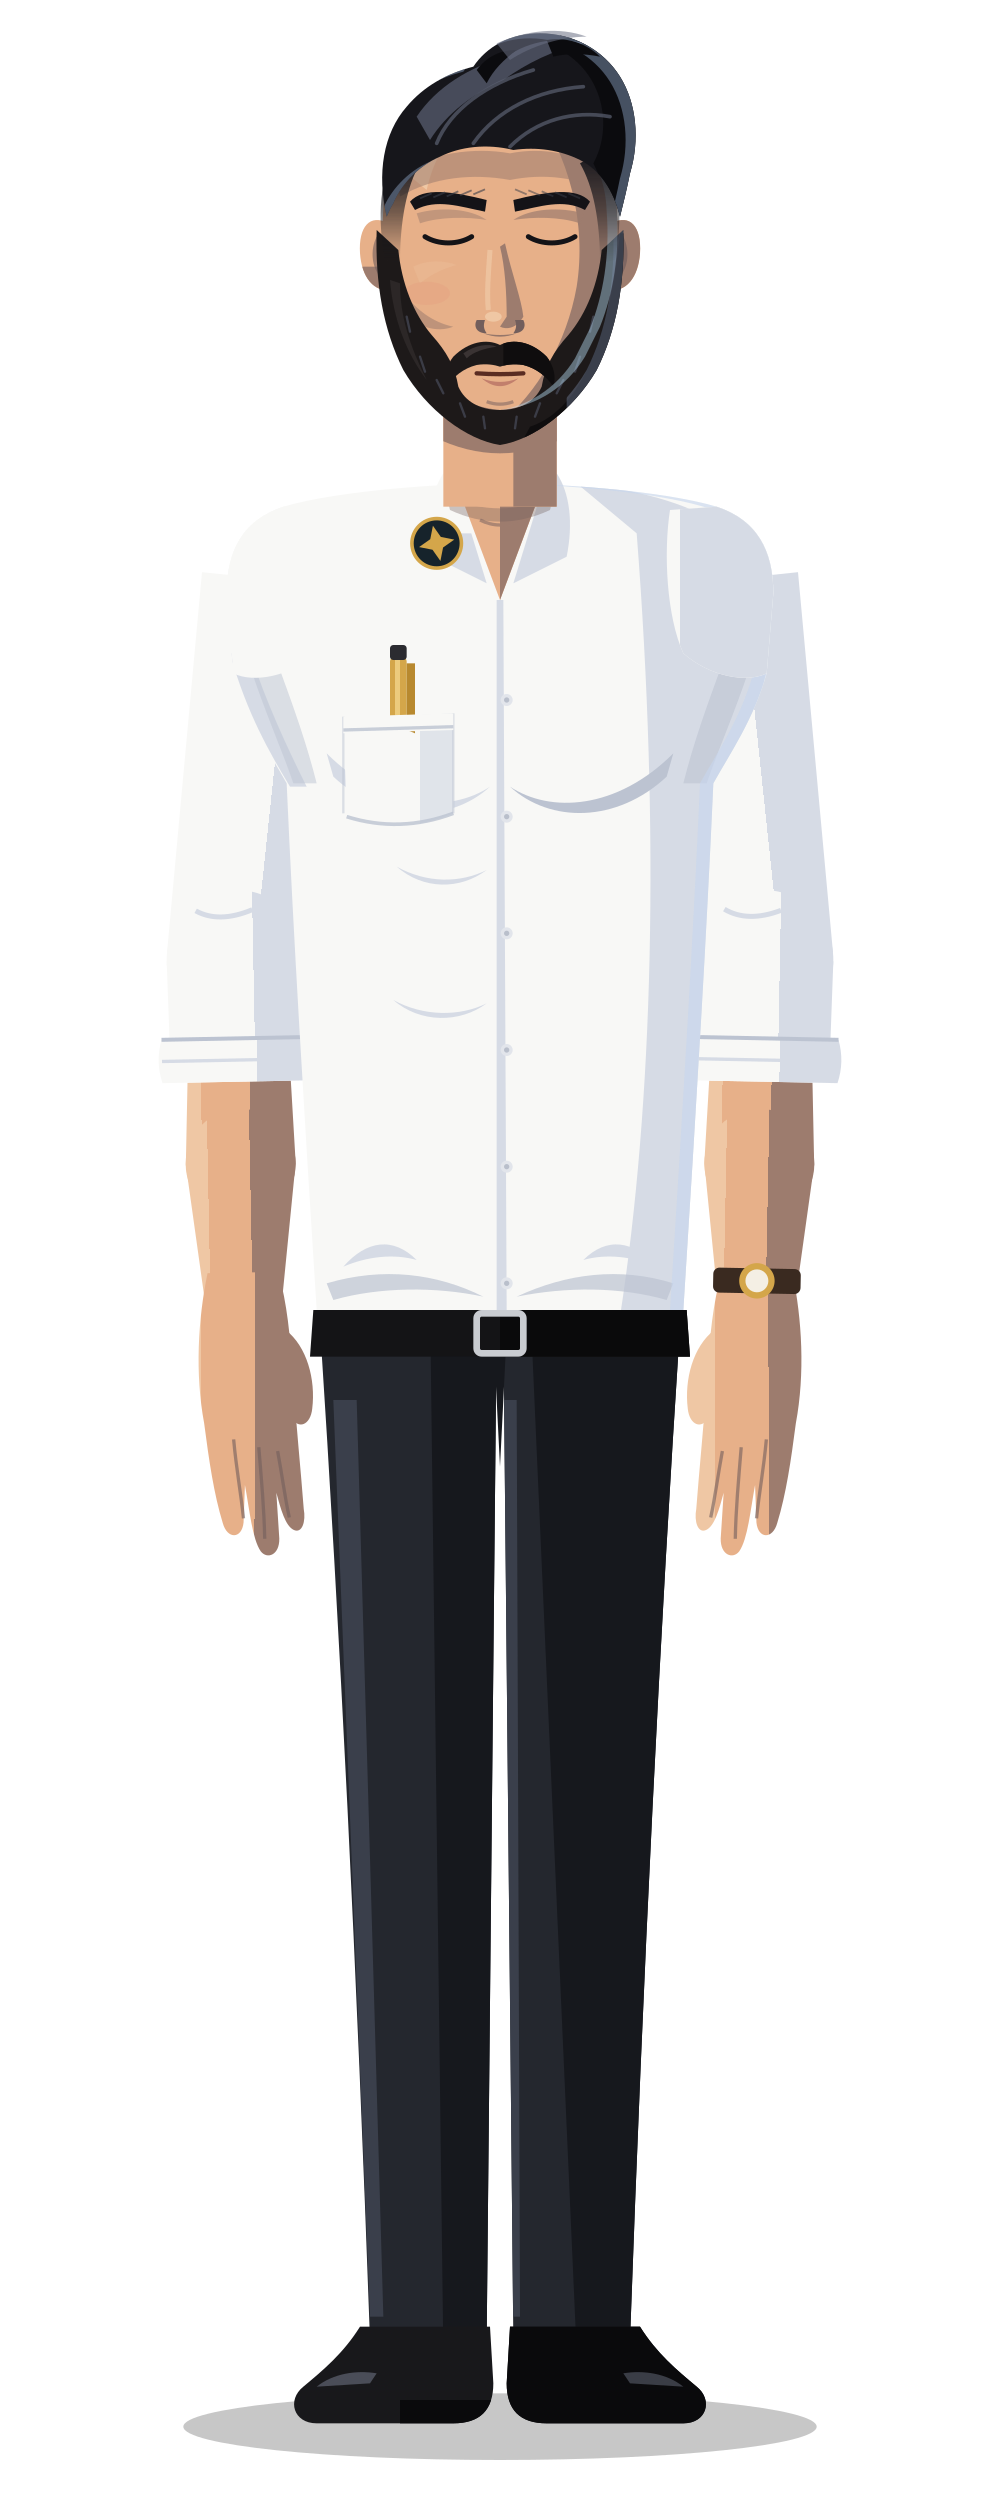
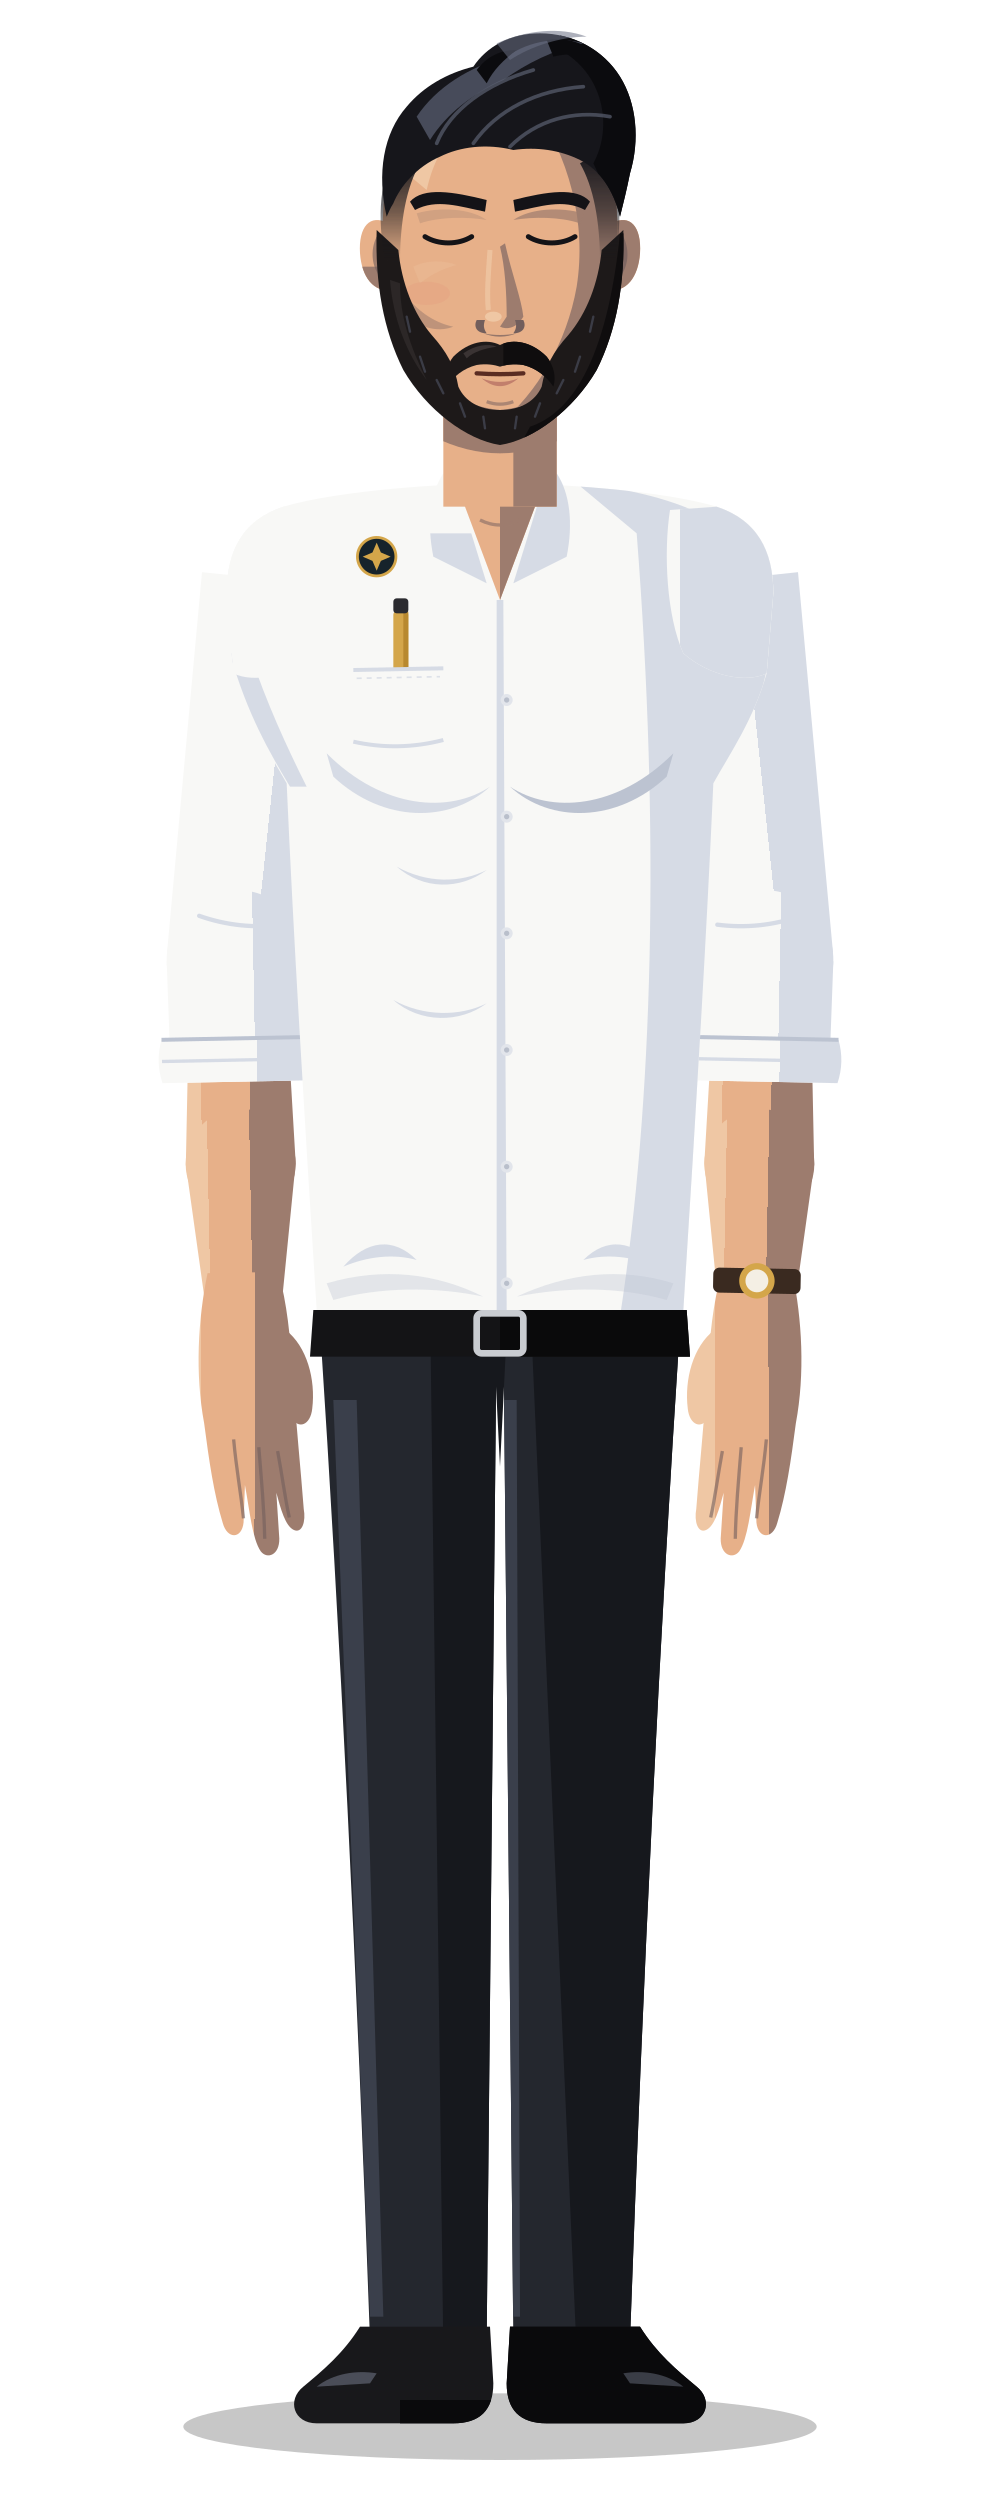
<svg xmlns="http://www.w3.org/2000/svg" viewBox="0 0 600 1500" width="600" height="1500">
  <defs>
    <linearGradient id="fade" x1="0" y1="0" x2="0" y2="1">
      <stop offset="0" stop-color="#16161b" stop-opacity="1" />
      <stop offset="0.55" stop-color="#16161b" stop-opacity="0.55" />
      <stop offset="1" stop-color="#16161b" stop-opacity="0" />
    </linearGradient>
    <clipPath id="c1">
      <path d="M192,796 L298,796 L292,1404 L222,1404 C214,1180 204,980 192,796 Z" />
    </clipPath>
    <clipPath id="c2">
      <path d="M216,1396 L294,1396 L296,1430 C296,1446 288,1454 272,1454 L190,1454 C176,1454 172,1440 182,1432 C194,1422 206,1412 216,1396 Z" />
    </clipPath>
    <clipPath id="c3">
      <path d="M 408,796 L 302,796 L 308,1404 L 378,1404 C 386,1180 396,980 408,796 Z" />
    </clipPath>
    <clipPath id="c4">
      <path d="M 384,1396 L 306,1396 L 304,1430 C 304,1446 312,1454 328,1454 L 410,1454 C 424,1454 428,1440 418,1432 C 406,1422 394,1412 384,1396 Z" />
    </clipPath>
    <linearGradient id="g5" gradientUnits="userSpaceOnUse" x1="112.0" y1="674.3" x2="175.9" y2="673.0">
      <stop offset="0" stop-color="#efc7a4" />
      <stop offset="0.14" stop-color="#efc7a4" />
      <stop offset="0.14" stop-color="#e7b089" />
      <stop offset="0.6" stop-color="#e7b089" />
      <stop offset="0.6" stop-color="#9d7c6e" />
      <stop offset="1" stop-color="#9d7c6e" />
    </linearGradient>
    <linearGradient id="g6" gradientUnits="userSpaceOnUse" x1="117.9" y1="744.7" x2="172.9" y2="743.6">
      <stop offset="0" stop-color="#efc7a4" />
      <stop offset="0.14" stop-color="#efc7a4" />
      <stop offset="0.14" stop-color="#e7b089" />
      <stop offset="0.6" stop-color="#e7b089" />
      <stop offset="0.6" stop-color="#9d7c6e" />
      <stop offset="1" stop-color="#9d7c6e" />
    </linearGradient>
    <linearGradient id="g7" gradientUnits="userSpaceOnUse" x1="110.7" y1="457.4" x2="197.3" y2="466.6">
      <stop offset="0" stop-color="#f8f8f6" />
      <stop offset="0.62" stop-color="#f8f8f6" />
      <stop offset="0.62" stop-color="#d6dbe5" />
      <stop offset="1" stop-color="#d6dbe5" />
    </linearGradient>
    <linearGradient id="g8" gradientUnits="userSpaceOnUse" x1="101.1" y1="606.8" x2="184.1" y2="605.2">
      <stop offset="0" stop-color="#f8f8f6" />
      <stop offset="0.62" stop-color="#f8f8f6" />
      <stop offset="0.62" stop-color="#d6dbe5" />
      <stop offset="1" stop-color="#d6dbe5" />
    </linearGradient>
    <linearGradient id="g9" gradientUnits="userSpaceOnUse" x1="97.2" y1="636.9" x2="189.2" y2="635.1">
      <stop offset="0" stop-color="#f8f8f6" />
      <stop offset="0.62" stop-color="#f8f8f6" />
      <stop offset="0.62" stop-color="#d6dbe5" />
      <stop offset="1" stop-color="#d6dbe5" />
    </linearGradient>
    <linearGradient id="g10" gradientUnits="userSpaceOnUse" x1="-28.0" y1="-0.6" x2="28.0" y2="0.6">
      <stop offset="0" stop-color="#efc7a4" />
      <stop offset="0.14" stop-color="#efc7a4" />
      <stop offset="0.14" stop-color="#e7b089" />
      <stop offset="0.6" stop-color="#e7b089" />
      <stop offset="0.6" stop-color="#9d7c6e" />
      <stop offset="1" stop-color="#9d7c6e" />
    </linearGradient>
    <linearGradient id="g11" gradientUnits="userSpaceOnUse" x1="424.1" y1="673.0" x2="488.0" y2="674.3">
      <stop offset="0" stop-color="#efc7a4" />
      <stop offset="0.14" stop-color="#efc7a4" />
      <stop offset="0.14" stop-color="#e7b089" />
      <stop offset="0.6" stop-color="#e7b089" />
      <stop offset="0.6" stop-color="#9d7c6e" />
      <stop offset="1" stop-color="#9d7c6e" />
    </linearGradient>
    <linearGradient id="g12" gradientUnits="userSpaceOnUse" x1="427.1" y1="743.6" x2="482.1" y2="744.7">
      <stop offset="0" stop-color="#efc7a4" />
      <stop offset="0.14" stop-color="#efc7a4" />
      <stop offset="0.14" stop-color="#e7b089" />
      <stop offset="0.6" stop-color="#e7b089" />
      <stop offset="0.6" stop-color="#9d7c6e" />
      <stop offset="1" stop-color="#9d7c6e" />
    </linearGradient>
    <linearGradient id="g13" gradientUnits="userSpaceOnUse" x1="402.7" y1="466.6" x2="489.3" y2="457.4">
      <stop offset="0" stop-color="#f8f8f6" />
      <stop offset="0.62" stop-color="#f8f8f6" />
      <stop offset="0.62" stop-color="#d6dbe5" />
      <stop offset="1" stop-color="#d6dbe5" />
    </linearGradient>
    <linearGradient id="g14" gradientUnits="userSpaceOnUse" x1="415.9" y1="605.2" x2="498.9" y2="606.8">
      <stop offset="0" stop-color="#f8f8f6" />
      <stop offset="0.62" stop-color="#f8f8f6" />
      <stop offset="0.62" stop-color="#d6dbe5" />
      <stop offset="1" stop-color="#d6dbe5" />
    </linearGradient>
    <linearGradient id="g15" gradientUnits="userSpaceOnUse" x1="410.8" y1="635.1" x2="502.8" y2="636.9">
      <stop offset="0" stop-color="#f8f8f6" />
      <stop offset="0.62" stop-color="#f8f8f6" />
      <stop offset="0.62" stop-color="#d6dbe5" />
      <stop offset="1" stop-color="#d6dbe5" />
    </linearGradient>
    <linearGradient id="g16" gradientUnits="userSpaceOnUse" x1="28.0" y1="0.6" x2="-28.0" y2="-0.6">
      <stop offset="0" stop-color="#efc7a4" />
      <stop offset="0.14" stop-color="#efc7a4" />
      <stop offset="0.14" stop-color="#e7b089" />
      <stop offset="0.6" stop-color="#e7b089" />
      <stop offset="0.6" stop-color="#9d7c6e" />
      <stop offset="1" stop-color="#9d7c6e" />
    </linearGradient>
    <clipPath id="c17">
      <path d="M300,290 C268,290 204,294 170,304 C146,312 136,330 136,356 L140,404 C148,432 162,452 172,470 C176,560 182,660 190,786 L410,786 C418,660 424,560 428,470 C438,452 452,432 460,404 L464,356 C464,330 454,312 430,304 C396,294 332,290 300,290 Z" />
    </clipPath>
    <clipPath id="c18">
      <path d="M276,296 L324,296 L300,360 Z" />
    </clipPath>
    <clipPath id="c19">
      <path d="M266,284 C258,296 256,314 260,334 L292,350 L276,298 Z" />
    </clipPath>
    <clipPath id="c20">
      <path d="M 334,284 C 342,296 344,314 340,334 L 308,350 L 324,298 Z" />
    </clipPath>
    <clipPath id="c21">
-       <path d="M300,290 C268,290 204,294 170,304 C146,312 136,330 136,356 L140,404 C148,432 162,452 172,470 C176,560 182,660 190,786 L410,786 C418,660 424,560 428,470 C438,452 452,432 460,404 L464,356 C464,330 454,312 430,304 C396,294 332,290 300,290 Z" />
+       <path d="M188,786 L412,786 L414,814 L186,814 Z" />
    </clipPath>
    <clipPath id="c22">
-       <path d="M188,786 L412,786 L414,814 L186,814 Z" />
+       <path d="M170,304 C146,312 136,330 136,356 L140,404 C152,410 174,406 190,392 C200,370 202,332 198,306 Z" />
    </clipPath>
    <clipPath id="c23">
-       <path d="M170,304 C146,312 136,330 136,356 L140,404 C152,410 174,406 190,392 C200,370 202,332 198,306 Z" />
+       <path d="M 430,304 C 454,312 464,330 464,356 L 460,404 C 448,410 426,406 410,392 C 400,370 398,332 402,306 Z" />
    </clipPath>
    <clipPath id="c24">
-       <path d="M 430,304 C 454,312 464,330 464,356 L 460,404 C 448,410 426,406 410,392 C 400,370 398,332 402,306 Z" />
+       <path d="M233,134 C222,128 215,136 216,152 C217,166 224,176 236,174 Z" />
    </clipPath>
    <clipPath id="c25">
-       <path d="M233,134 C222,128 215,136 216,152 C217,166 224,176 236,174 Z" />
+       <path d="M 367,134 C 378,128 385,136 384,152 C 383,166 376,176 364,174 Z" />
    </clipPath>
    <clipPath id="c26">
-       <path d="M 367,134 C 378,128 385,136 384,152 C 383,166 376,176 364,174 Z" />
+       <path d="M266,220 L266,304 L334,304 L334,220 Z" />
    </clipPath>
    <clipPath id="c27">
-       <path d="M266,220 L266,304 L334,304 L334,220 Z" />
+       <path d="M300,64 C341,64 369,88 370,126 C372,152 368,176 360,196 L351,214 C340,232 322,244 300,246 C278,244 260,232 249,214 L240,196 C232,176 228,152 230,126 C231,88 259,64 300,64 Z" />
    </clipPath>
    <clipPath id="c28">
-       <path d="M300,64 C341,64 369,88 370,126 C372,152 368,176 360,196 L351,214 C340,232 322,244 300,246 C278,244 260,232 249,214 L240,196 C232,176 228,152 230,126 C231,88 259,64 300,64 Z" />
+       <path d="M226,138 C225,170 230,198 242,222 C256,246 280,264 300,267 C320,264 344,246 358,222 C370,198 375,170 374,138 L361,150 C359,170 352,188 341,201 C332,211 327,220 325,232 C321,241 312,246 300,246 C288,246 279,241 275,232 C273,220 268,211 259,201 C248,188 241,170 239,150 Z" />
    </clipPath>
    <clipPath id="c29">
-       <path d="M226,138 C225,170 230,198 242,222 C256,246 280,264 300,267 C320,264 344,246 358,222 C370,198 375,170 374,138 L361,150 C359,170 352,188 341,201 C332,211 327,220 325,232 C321,241 312,246 300,246 C288,246 279,241 275,232 C273,220 268,211 259,201 C248,188 241,170 239,150 Z" />
+       <path d="M272,214 C281,205 292,203 300,207 C308,203 319,205 328,214 C332,219 334,226 332,232 C328,226 322,221 314,219 C308,218 303,219 300,220 C297,219 292,218 286,219 C278,221 272,226 268,232 C266,226 268,219 272,214 Z" />
    </clipPath>
    <clipPath id="c30">
-       <path d="M272,214 C281,205 292,203 300,207 C308,203 319,205 328,214 C332,219 334,226 332,232 C328,226 322,221 314,219 C308,218 303,219 300,220 C297,219 292,218 286,219 C278,221 272,226 268,232 C266,226 268,219 272,214 Z" />
-     </clipPath>
-     <clipPath id="c31">
-       <path d="M300,64 C341,64 369,88 370,126 C372,152 368,176 360,196 L351,214 C340,232 322,244 300,246 C278,244 260,232 249,214 L240,196 C232,176 228,152 230,126 C231,88 259,64 300,64 Z" />
-     </clipPath>
-     <clipPath id="c32">
-       <path d="M226,138 C225,170 230,198 242,222 C256,246 280,264 300,267 C320,264 344,246 358,222 C370,198 375,170 374,138 L361,150 C359,170 352,188 341,201 C332,211 327,220 325,232 C321,241 312,246 300,246 C288,246 279,241 275,232 C273,220 268,211 259,201 C248,188 241,170 239,150 Z" />
-     </clipPath>
-     <clipPath id="c33">
-       <rect x="340" y="0" width="600" height="1500" />
-     </clipPath>
-     <clipPath id="c34">
-       <path d="M232,130 C226,104 230,80 244,64 C254,52 268,44 284,40 C292,28 306,20 324,20 C344,20 362,30 372,46 C382,62 384,84 378,104 C376,114 374,122 372,130 C368,114 360,102 348,96 C336,90 322,88 308,90 C292,86 276,88 264,94 C250,100 240,112 236,122 C234,125 233,128 232,130 Z" />
-     </clipPath>
-     <clipPath id="c35">
      <path d="M232,130 C226,104 230,80 244,64 C254,52 268,44 284,40 C292,28 306,20 324,20 C344,20 362,30 372,46 C382,62 384,84 378,104 C376,114 374,122 372,130 C368,114 360,102 348,96 C336,90 322,88 308,90 C292,86 276,88 264,94 C250,100 240,112 236,122 C234,125 233,128 232,130 Z" />
    </clipPath>
  </defs>
  <ellipse cx="300" cy="1456" rx="190" ry="20" fill="#000" opacity="0.22" />
  <path d="M192,796 L298,796 L292,1404 L222,1404 C214,1180 204,980 192,796 Z" fill="#24272e" />
  <g clip-path="url(#c1)">
    <path d="M258,780 L304,780 L300,1412 L266,1412 Z" fill="#16181d" />
    <path d="M200,840 L214,840 L230,1390 L222,1390 Z" fill="#3a3f4b" />
  </g>
  <path d="M216,1396 L294,1396 L296,1430 C296,1446 288,1454 272,1454 L190,1454 C176,1454 172,1440 182,1432 C194,1422 206,1412 216,1396 Z" fill="#18181b" />
  <g clip-path="url(#c2)">
    <path d="M240,1440 L300,1440 L300,1460 L240,1460 Z" fill="#0a0a0c" />
    <path d="M190,1432 C200,1424 214,1422 226,1424 L222,1430 Z" fill="#4a4d58" />
  </g>
  <path d="M 408,796 L 302,796 L 308,1404 L 378,1404 C 386,1180 396,980 408,796 Z" fill="#24272e" />
  <g clip-path="url(#c3)">
    <path d="M318,780 L420,780 L420,1412 L346,1412 Z" fill="#16181d" />
    <path d="M 310,840 L 302,840 L 306,1390 L 312,1390 Z" fill="#3a3f4b" />
  </g>
  <path d="M 384,1396 L 306,1396 L 304,1430 C 304,1446 312,1454 328,1454 L 410,1454 C 424,1454 428,1440 418,1432 C 406,1422 394,1412 384,1396 Z" fill="#18181b" />
  <g clip-path="url(#c4)">
    <path d="M300,1380 L440,1380 L440,1460 L300,1460 Z" fill="#0a0a0c" />
    <path d="M 410,1432 C 400,1424 386,1422 374,1424 L 378,1430 Z" fill="#3a3d46" />
  </g>
  <path d="M296,800 L300,880 L304,800 Z" fill="#16181d" />
  <path d="M112.5,649.6 L111.5,699.0 L177.4,697.7 L174.5,648.4 Z" fill="url(#g5)" />
  <circle cx="144.4" cy="698.3" r="33.0" fill="url(#g6)" />
  <path d="M111.5,699.0 L124.3,790.4 L168.3,789.6 L177.4,697.7 Z" fill="url(#g6)" />
  <path d="M121.2,343.3 L100.2,571.6 L183.8,580.4 L210.8,352.7 Z" fill="url(#g7)" />
  <circle cx="142.0" cy="576.0" r="42.0" fill="url(#g8)" />
  <path d="M100.0,576.8 L102.2,636.8 L184.2,635.2 L184.0,575.2 Z" fill="url(#g8)" />
  <path d="M188.9,622.1 Q193.2,635.0 189.5,648.1 L97.5,649.9 Q93.2,637.0 96.9,623.9 Z" fill="url(#g9)" />
  <path d="M188.9,622.1 L96.9,623.9" stroke="#bcc3d1" stroke-width="2.4" />
  <path d="M189.2,635.1 L97.2,636.9" stroke="#d6dbe5" stroke-width="2" />
-   <path d="M117.4,546.5 q14.0,7.7 34.0,-0.7" fill="none" stroke="#d6dbe5" stroke-width="3" />
+   <path d="M169.6,554.8 Q143.9,558.1 119.5,549.5" fill="none" stroke="#d6dbe5" stroke-width="2.6" stroke-linecap="round" />
  <g transform="translate(146.0,776.0) rotate(-1.1)">
    <g transform="scale(1.25,1.25)">
      <path d="M-17,-10 C-22,12 -24,38 -20,62 C-18,80 -16,96 -12,110 C-10,118 -3,118 -2,110 L-1,92 C1,104 2,118 6,124 C9,128 15,126 15,118 L14,96 C16,104 18,112 22,114 C26,116 28,110 27,104 C26,86 24,62 23,40 C22,20 21,6 17,-10 Z" fill="url(#g10)" />
      <path d="M20,18 C30,26 34,42 32,56 C31,64 25,66 22,60 C22,48 20,36 16,28 Z" fill="url(#g10)" />
      <path d="M-6,70 C-5,84 -3,96 -2,108 M6,74 C7,90 8,104 8,118 M15,76 C17,88 18,98 20,108" fill="none" stroke="#725e5c" stroke-width="1.6" opacity="0.6" />
    </g>
  </g>
  <path d="M425.5,648.4 L422.6,697.7 L488.5,699.0 L487.5,649.6 Z" fill="url(#g11)" />
  <circle cx="455.6" cy="698.3" r="33.0" fill="url(#g12)" />
  <path d="M422.6,697.7 L431.7,789.6 L475.7,790.4 L488.5,699.0 Z" fill="url(#g12)" />
  <path d="M389.2,352.7 L416.2,580.4 L499.8,571.6 L478.8,343.3 Z" fill="url(#g13)" />
  <circle cx="458.0" cy="576.0" r="42.0" fill="url(#g14)" />
  <path d="M416.0,575.2 L415.8,635.2 L497.8,636.8 L500.0,576.8 Z" fill="url(#g14)" />
  <path d="M503.1,623.9 Q506.8,637.0 502.5,649.9 L410.5,648.1 Q406.8,635.0 411.1,622.1 Z" fill="url(#g15)" />
  <path d="M503.1,623.9 L411.1,622.1" stroke="#bcc3d1" stroke-width="2.4" />
  <path d="M502.8,636.9 L410.8,635.1" stroke="#d6dbe5" stroke-width="2" />
-   <path d="M434.6,545.5 q14.0,8.3 34.0,0.7" fill="none" stroke="#d6dbe5" stroke-width="3" />
+   <path d="M480.5,549.5 Q456.1,558.1 430.4,554.8" fill="none" stroke="#d6dbe5" stroke-width="2.6" stroke-linecap="round" />
  <g transform="translate(454.0,776.0) rotate(1.1)">
    <g transform="scale(-1.25,1.25)">
      <path d="M-17,-10 C-22,12 -24,38 -20,62 C-18,80 -16,96 -12,110 C-10,118 -3,118 -2,110 L-1,92 C1,104 2,118 6,124 C9,128 15,126 15,118 L14,96 C16,104 18,112 22,114 C26,116 28,110 27,104 C26,86 24,62 23,40 C22,20 21,6 17,-10 Z" fill="url(#g16)" />
      <path d="M20,18 C30,26 34,42 32,56 C31,64 25,66 22,60 C22,48 20,36 16,28 Z" fill="url(#g16)" />
      <path d="M-6,70 C-5,84 -3,96 -2,108 M6,74 C7,90 8,104 8,118 M15,76 C17,88 18,98 20,108" fill="none" stroke="#725e5c" stroke-width="1.6" opacity="0.6" />
      <rect x="-21" y="-12" width="42" height="12" rx="3" fill="#3a2a20" />
      <circle cx="0" cy="-6" r="8.5" fill="#d4a64a" />
      <circle cx="0" cy="-6" r="5.5" fill="#f4efe4" />
    </g>
  </g>
  <path d="M300,290 C268,290 204,294 170,304 C146,312 136,330 136,356 L140,404 C148,432 162,452 172,470 C176,560 182,660 190,786 L410,786 C418,660 424,560 428,470 C438,452 452,432 460,404 L464,356 C464,330 454,312 430,304 C396,294 332,290 300,290 Z" fill="#f8f8f6" />
  <g clip-path="url(#c17)">
    <path d="M346,290 C406,296 466,316 464,374 C460,422 444,450 430,474 L414,790 L372,790 C392,660 396,500 382,320 Z" fill="#d6dbe5" />
    <path d="M138,392 C148,428 162,452 174,472 L184,472 C172,448 160,422 150,392 Z" fill="#d6dbe5" />
  </g>
  <path d="M196,452 C230,486 270,488 294,472 C270,494 230,494 200,466 Z" fill="#d6dbe5" />
  <path d="M404,452 C370,486 330,488 306,472 C330,494 370,494 400,466 Z" fill="#bcc3d1" />
  <path d="M236,600 C254,610 276,610 292,602 C276,614 252,614 236,600 Z" fill="#d6dbe5" />
  <path d="M206,760 C220,744 236,742 250,756 C236,752 220,754 206,760 Z" fill="#d6dbe5" />
  <path d="M350,756 C364,742 380,744 394,760 C380,754 364,752 350,756 Z" fill="#d6dbe5" />
  <path d="M238,520 C256,530 276,530 292,522 C276,534 254,534 238,520 Z" fill="#d6dbe5" />
  <path d="M276,296 L324,296 L300,360 Z" fill="#e7b089" />
  <g clip-path="url(#c18)">
    <path d="M300,290 L330,290 L300,364 Z" fill="#9d7c6e" />
  </g>
  <path d="M288,312 Q300,318 312,312" fill="none" stroke="#9d7c6e" stroke-width="2" opacity="0.8" />
  <path d="M266,284 C258,296 256,314 260,334 L292,350 L276,298 Z" fill="#f8f8f6" />
  <g clip-path="url(#c19)">
    <path d="M256,320 L292,320 L292,352 L256,352 Z" fill="#d6dbe5" />
  </g>
  <path d="M 334,284 C 342,296 344,314 340,334 L 308,350 L 324,298 Z" fill="#f8f8f6" />
  <g clip-path="url(#c20)">
    <path d="M 334,284 C 342,296 344,314 340,334 L 308,350 L 324,298 Z" fill="#d6dbe5" />
  </g>
  <path d="M268,286 Q300,280 332,286 L326,292 Q300,288 274,292 Z" fill="#d6dbe5" />
  <path d="M298,360 L302,360 L304,786 L298,786 Z" fill="#d6dbe5" />
  <circle cx="304" cy="420" r="3.6" fill="#e2e5eb" />
  <circle cx="304" cy="420" r="1.6" fill="#b9bfcb" />
  <circle cx="304" cy="490" r="3.6" fill="#e2e5eb" />
  <circle cx="304" cy="490" r="1.6" fill="#b9bfcb" />
  <circle cx="304" cy="560" r="3.6" fill="#e2e5eb" />
  <circle cx="304" cy="560" r="1.6" fill="#b9bfcb" />
  <circle cx="304" cy="630" r="3.6" fill="#e2e5eb" />
  <circle cx="304" cy="630" r="1.6" fill="#b9bfcb" />
  <circle cx="304" cy="700" r="3.6" fill="#e2e5eb" />
  <circle cx="304" cy="700" r="1.6" fill="#b9bfcb" />
  <circle cx="304" cy="770" r="3.6" fill="#e2e5eb" />
  <circle cx="304" cy="770" r="1.6" fill="#b9bfcb" />
-   <path d="M150,400 C160,430 170,452 176,470 L190,470 C184,446 176,424 168,402 Z" fill="#bcc3d1" opacity="0.5" />
-   <path d="M 450,400 C 440,430 430,452 424,470 L 410,470 C 416,446 424,424 432,402 Z" fill="#bcc3d1" opacity="0.6" />
-   <path d="M196,770 C230,760 262,764 290,778 C262,772 228,772 200,780 Z" fill="#bcc3d1" opacity="0.7" />
-   <path d="M310,778 C340,764 372,760 404,770 L400,780 C372,772 340,772 310,778 Z" fill="#bcc3d1" opacity="0.7" />
-   <path d="M268,298 Q300,312 332,298 L330,306 Q300,320 270,306 Z" fill="#725e5c" opacity="0.35" />
+   <path d="M196,770 C230,760 262,764 290,778 C262,772 228,772 200,780 Z" fill="#bcc3d1" opacity="0.35" />
+   <path d="M310,778 C340,764 372,760 404,770 L400,780 C372,772 340,772 310,778 Z" fill="#bcc3d1" opacity="0.35" />
+   <path d="M188,786 L412,786 L414,814 L186,814 Z" fill="#141416" />
  <g clip-path="url(#c21)">
-     <path d="M-10,-10 L610,-10 L610,1510 L-10,1510 Z M 292,290 C 260,290 196,294 162,304 C 138,312 128,330 128,356 L 132,404 C 140,432 154,452 164,470 C 168,560 174,660 182,786 L 402,786 C 410,660 416,560 420,470 C 430,452 444,432 452,404 L 456,356 C 456,330 446,312 422,304 C 388,294 324,290 292,290 Z" fill-rule="evenodd" fill="#c6d6ee" opacity="0.6" />
-   </g>
-   <path d="M188,786 L412,786 L414,814 L186,814 Z" fill="#141416" />
-   <g clip-path="url(#c22)">
    <path d="M300,780 L420,780 L420,820 L300,820 Z" fill="#0a0a0b" />
  </g>
  <rect x="286" y="788" width="28" height="24" rx="3" fill="none" stroke="#c9ccd1" stroke-width="4" />
  <path d="M170,304 C146,312 136,330 136,356 L140,404 C152,410 174,406 190,392 C200,370 202,332 198,306 Z" fill="#f8f8f6" />
  <path d="M 430,304 C 454,312 464,330 464,356 L 460,404 C 448,410 426,406 410,392 C 400,370 398,332 402,306 Z" fill="#f8f8f6" />
-   <g clip-path="url(#c24)">
+   <g clip-path="url(#c23)">
    <path d="M408,290 L470,290 L470,420 L408,420 Z" fill="#d6dbe5" />
  </g>
-   <path d="M206,430 L272,428 L272,488 Q240,498 208,490 Z" fill="#f8f8f6" />
-   <path d="M252,429 L272,428 L272,488 Q262,492 252,494 Z" fill="#d6dbe5" opacity="0.7" />
-   <path d="M208,490 Q240,500 272,488" fill="none" stroke="#bcc3d1" stroke-width="2.2" opacity="0.8" />
-   <path d="M206,430 L206,488 M272,428 L272,488" stroke="#bcc3d1" stroke-width="1.4" opacity="0.5" />
-   <rect x="234" y="394" width="10" height="44" rx="3" fill="#d4a64a" />
-   <rect x="237" y="394" width="3" height="44" fill="#f2d48a" opacity="0.8" />
-   <rect x="234" y="387" width="10" height="9" rx="2" fill="#2b2b30" />
-   <path d="M244,398 L249,398 L249,440 L244,438 Z" fill="#b8892f" />
-   <path d="M206,430 L272,428 L272,438 L206,440 Z" fill="#f8f8f6" />
-   <path d="M206,438 L272,436" stroke="#bcc3d1" stroke-width="2" opacity="0.8" />
-   <g transform="translate(262,326) rotate(-12) scale(1.35)">
+   <rect x="236" y="366" width="9" height="44" rx="3" fill="#d4a64a" />
+   <rect x="242" y="366" width="3" height="44" rx="1.5" fill="#b8892f" />
+   <rect x="236" y="359" width="9" height="9" rx="2" fill="#2b2b30" />
+   <path d="M212,402 L266,401 L266,444 Q239,450 212,445 Z" fill="#f8f8f6" />
+   <path d="M212,445 Q239,451 266,444" fill="none" stroke="#d6dbe5" stroke-width="2.4" />
+   <path d="M212,402 L266,401" stroke="#d6dbe5" stroke-width="2.4" />
+   <path d="M214,407 L264,406" stroke="#d6dbe5" stroke-width="1" stroke-dasharray="3 3" opacity="0.8" />
+   <g transform="translate(226,334) scale(1.05)">
    <circle r="11" fill="#16232b" />
    <path d="M0,-8 L2.4,-2.4 L8,0 L2.4,2.4 L0,8 L-2.4,2.4 L-8,0 L-2.4,-2.4 Z" fill="#d4a64a" />
    <circle r="11" fill="none" stroke="#d4a64a" stroke-width="1.6" />
  </g>
  <path d="M233,134 C222,128 215,136 216,152 C217,166 224,176 236,174 Z" fill="#e7b089" />
+   <g clip-path="url(#c24)">
+     <path d="M200,160 L240,160 L240,190 L200,190 Z" fill="#9d7c6e" />
+   </g>
+   <path d="M 367,134 C 378,128 385,136 384,152 C 383,166 376,176 364,174 Z" fill="#e7b089" />
  <g clip-path="url(#c25)">
-     <path d="M200,160 L240,160 L240,190 L200,190 Z" fill="#9d7c6e" />
-   </g>
-   <path d="M 367,134 C 378,128 385,136 384,152 C 383,166 376,176 364,174 Z" fill="#e7b089" />
-   <g clip-path="url(#c26)">
    <path d="M360,120 L400,120 L400,190 L360,190 Z" fill="#9d7c6e" />
  </g>
  <path d="M226,142 C222,150 223,160 228,166 L230,164 C227,158 226,150 229,144 Z" fill="#725e5c" opacity="0.6" />
  <path d="M 374,142 C 378,150 377,160 372,166 L 370,164 C 373,158 374,150 371,144 Z" fill="#725e5c" opacity="0.7" />
  <path d="M266,220 L266,304 L334,304 L334,220 Z" fill="#e7b089" />
-   <g clip-path="url(#c27)">
+   <g clip-path="url(#c26)">
    <path d="M308,210 L340,210 L340,310 L308,310 Z" fill="#9d7c6e" />
    <path d="M260,210 L340,210 L340,262 Q300,282 260,262 Z" fill="#9d7c6e" />
  </g>
  <path d="M300,64 C341,64 369,88 370,126 C372,152 368,176 360,196 L351,214 C340,232 322,244 300,246 C278,244 260,232 249,214 L240,196 C232,176 228,152 230,126 C231,88 259,64 300,64 Z" fill="#e7b089" />
-   <g clip-path="url(#c28)">
+   <g clip-path="url(#c27)">
    <path d="M318,60 C352,70 376,96 376,130 C378,170 368,204 350,228 C336,244 318,252 300,254 C322,236 340,206 346,172 C352,134 342,94 318,60 Z" fill="#9d7c6e" />
    <path d="M244,104 C250,86 264,74 282,70 C268,82 260,96 256,114 Z" fill="#efc7a4" />
  </g>
  <path d="M248,160 C256,156 266,156 274,159 C266,161 258,165 252,170 Z" fill="#efc7a4" opacity="0.25" />
  <path d="M244,178 C252,188 262,194 272,196 C262,200 250,196 244,188 Z" fill="#9d7c6e" opacity="0.55" />
  <ellipse cx="256" cy="176" rx="14" ry="7" fill="#e07e70" opacity="0.14" />
  <path d="M246,121 C254,112 272,115 292,120 L291,127 C276,124 262,119 249,126 Z" fill="#141317" />
  <path d="M 354,121 C 346,112 328,115 308,120 L 309,127 C 324,124 338,119 351,126 Z" fill="#141317" />
-   <path d="M252,119.0 l7,-3" stroke="#3a3d48" stroke-width="1.1" opacity="0.6" />
-   <path d="M348,119.0 l-7,-3" stroke="#3a3d48" stroke-width="1.1" opacity="0.5" />
-   <path d="M260,118.4 l7,-3" stroke="#3a3d48" stroke-width="1.1" opacity="0.6" />
-   <path d="M340,118.4 l-7,-3" stroke="#3a3d48" stroke-width="1.1" opacity="0.5" />
-   <path d="M268,117.8 l7,-3" stroke="#3a3d48" stroke-width="1.1" opacity="0.6" />
-   <path d="M332,117.8 l-7,-3" stroke="#3a3d48" stroke-width="1.1" opacity="0.5" />
-   <path d="M276,117.2 l7,-3" stroke="#3a3d48" stroke-width="1.1" opacity="0.6" />
-   <path d="M324,117.2 l-7,-3" stroke="#3a3d48" stroke-width="1.1" opacity="0.5" />
-   <path d="M284,116.6 l7,-3" stroke="#3a3d48" stroke-width="1.1" opacity="0.6" />
-   <path d="M316,116.6 l-7,-3" stroke="#3a3d48" stroke-width="1.1" opacity="0.5" />
-   <path d="M250,128 C264,124 282,125 292,132 C280,130 264,130 252,134 Z" fill="#9d7c6e" opacity="0.5" />
+   <path d="M250,128 C264,124 282,125 292,132 C280,130 264,130 252,134 Z" fill="#9d7c6e" opacity="0.3" />
  <path d="M 350,128 C 336,124 318,125 308,132 C 320,130 336,130 348,134 Z" fill="#9d7c6e" opacity="0.7" />
  <path d="M255,142 C263,147 275,147 283,142" fill="none" stroke="#141317" stroke-width="3.0" stroke-linecap="round" stroke-linejoin="round" opacity="1.0" />
  <path d="M317,142 C325,147 337,147 345,142" fill="none" stroke="#141317" stroke-width="3.0" stroke-linecap="round" stroke-linejoin="round" opacity="1.0" />
  <path d="M303,146 C307,164 313,180 314,190 C310,197 304,198 300,196 L304,190 C304,176 303,160 300,148 Z" fill="#9d7c6e" />
  <path d="M286,192 C284,196 286,200 292,200 C290,197 290,195 291,192 Z" fill="#725e5c" />
  <path d="M314,192 C316,196 314,200 308,200 C310,197 310,195 309,192 Z" fill="#725e5c" />
  <path d="M290,200 Q300,204 310,200 Q300,202 290,200 Z" fill="#725e5c" opacity="0.7" />
  <ellipse cx="296" cy="190" rx="5" ry="3" fill="#efc7a4" />
  <path d="M294,150 C293,164 292,176 293,186" fill="none" stroke="#efc7a4" stroke-width="3" opacity="0.8" />
  <path d="M226,138 C225,170 230,198 242,222 C256,246 280,264 300,267 C320,264 344,246 358,222 C370,198 375,170 374,138 L361,150 C359,170 352,188 341,201 C332,211 327,220 325,232 C321,241 312,246 300,246 C288,246 279,241 275,232 C273,220 268,211 259,201 C248,188 241,170 239,150 Z" fill="#1d1919" />
-   <g clip-path="url(#c29)">
+   <g clip-path="url(#c28)">
    <path d="M318,256 C342,248 364,218 372,140 L390,140 L390,290 L300,290 Z" fill="#0f0d0e" />
    <path d="M234,168 C236,192 244,212 256,228 C246,208 240,190 240,170 Z" fill="#2c2727" />
  </g>
  <path d="M252,214 l3,9" fill="none" stroke="#474b5a" stroke-width="1.4" stroke-linecap="round" stroke-linejoin="round" opacity="0.7" />
  <path d="M262,228 l4,8" fill="none" stroke="#474b5a" stroke-width="1.4" stroke-linecap="round" stroke-linejoin="round" opacity="0.7" />
  <path d="M276,242 l3,8" fill="none" stroke="#474b5a" stroke-width="1.4" stroke-linecap="round" stroke-linejoin="round" opacity="0.7" />
  <path d="M290,250 l1,7" fill="none" stroke="#474b5a" stroke-width="1.4" stroke-linecap="round" stroke-linejoin="round" opacity="0.7" />
  <path d="M244,190 l2,9" fill="none" stroke="#474b5a" stroke-width="1.4" stroke-linecap="round" stroke-linejoin="round" opacity="0.7" />
  <path d="M310,250 l-1,7" fill="none" stroke="#474b5a" stroke-width="1.4" stroke-linecap="round" stroke-linejoin="round" opacity="0.7" />
  <path d="M324,242 l-3,8" fill="none" stroke="#474b5a" stroke-width="1.4" stroke-linecap="round" stroke-linejoin="round" opacity="0.7" />
  <path d="M338,228 l-4,8" fill="none" stroke="#474b5a" stroke-width="1.4" stroke-linecap="round" stroke-linejoin="round" opacity="0.7" />
  <path d="M348,214 l-3,9" fill="none" stroke="#474b5a" stroke-width="1.4" stroke-linecap="round" stroke-linejoin="round" opacity="0.7" />
  <path d="M356,190 l-2,9" fill="none" stroke="#474b5a" stroke-width="1.4" stroke-linecap="round" stroke-linejoin="round" opacity="0.7" />
  <path d="M272,214 C281,205 292,203 300,207 C308,203 319,205 328,214 C332,219 334,226 332,232 C328,226 322,221 314,219 C308,218 303,219 300,220 C297,219 292,218 286,219 C278,221 272,226 268,232 C266,226 268,219 272,214 Z" fill="#1d1919" />
-   <g clip-path="url(#c30)">
+   <g clip-path="url(#c29)">
    <path d="M302,200 L340,200 L340,236 L302,236 Z" fill="#0f0d0e" />
    <path d="M278,212 C285,207 293,206 298,208 C291,209 284,211 280,215 Z" fill="#3a3333" />
  </g>
  <path d="M286,224 Q300,225 314,224" fill="none" stroke="#5a2c22" stroke-width="2.6" stroke-linecap="round" />
  <path d="M289,227 Q300,236.4 311,227 Q300,231.3 289,227 Z" fill="#c27f6c" />
  <path d="M292,241 Q300,244 308,241" fill="none" stroke="#9d7c6e" stroke-width="2" opacity="0.8" />
-   <path d="M238,104 C258,92 284,88 306,92 C326,88 346,92 364,104 L366,116 C346,106 326,104 306,108 C284,104 260,106 240,118 Z" fill="#9d7c6e" opacity="0.55" />
-   <g clip-path="url(#c31)">
-     <path d="M-10,-10 L610,-10 L610,1510 L-10,1510 Z M 294,65 C 335,65 363,89 364,127 C 366,153 362,177 354,197 L 345,215 C 334,233 316,245 294,247 C 272,245 254,233 243,215 L 234,197 C 226,177 222,153 224,127 C 225,89 253,65 294,65 Z" fill-rule="evenodd" fill="#bfe6ff" opacity="0.42" />
-   </g>
-   <g clip-path="url(#c32)">
-     <g clip-path="url(#c33)">
-       <path d="M-10,-10 L610,-10 L610,1510 L-10,1510 Z M 220,138 C 219,170 224,198 236,222 C 250,246 274,264 294,267 C 314,264 338,246 352,222 C 364,198 369,170 368,138 L 355,150 C 353,170 346,188 335,201 C 326,211 321,220 319,232 C 315,241 306,246 294,246 C 282,246 273,241 269,232 C 267,220 262,211 253,201 C 242,188 235,170 233,150 Z" fill-rule="evenodd" fill="#7a8aa8" opacity="0.4" />
-     </g>
-   </g>
  <path d="M231,156 C226,130 228,106 238,90 L252,98 C244,112 240,132 240,158 Z" fill="url(#fade)" />
  <path d="M 369,156 C 374,130 372,106 362,90 L 348,98 C 356,112 360,132 360,158 Z" fill="url(#fade)" />
  <path d="M232,130 C226,104 230,80 244,64 C254,52 268,44 284,40 C292,28 306,20 324,20 C344,20 362,30 372,46 C382,62 384,84 378,104 C376,114 374,122 372,130 C368,114 360,102 348,96 C336,90 322,88 308,90 C292,86 276,88 264,94 C250,100 240,112 236,122 C234,125 233,128 232,130 Z" fill="#16161b" />
-   <g clip-path="url(#c34)">
+   <g clip-path="url(#c30)">
    <path d="M336,18 C368,24 388,52 384,84 C382,104 376,118 372,132 L356,98 C368,76 362,44 336,30 Z" fill="#0b0b0e" />
    <path d="M250,70 C262,52 282,40 304,34 C318,24 336,22 350,26 C332,30 316,38 302,48 C284,56 268,68 258,84 Z" fill="#474b5a" />
-   </g>
-   <g clip-path="url(#c35)">
-     <path d="M-10,-10 L610,-10 L610,1510 L-10,1510 Z M 226,133 C 220,107 224,83 238,67 C 248,55 262,47 278,43 C 286,31 300,23 318,23 C 338,23 356,33 366,49 C 376,65 378,87 372,107 C 370,117 368,125 366,133 C 362,117 354,105 342,99 C 330,93 316,91 302,93 C 286,89 270,91 258,97 C 244,103 234,115 230,125 C 228,128 227,131 226,133 Z" fill-rule="evenodd" fill="#8fa6c8" opacity="0.45" />
  </g>
  <path d="M262,86 C270,66 292,50 320,42" fill="none" stroke="#5a5f70" stroke-width="2.2" stroke-linecap="round" stroke-linejoin="round" opacity="0.7" />
  <path d="M284,86 C298,66 322,54 350,52" fill="none" stroke="#5a5f70" stroke-width="2.2" stroke-linecap="round" stroke-linejoin="round" opacity="0.7" />
  <path d="M306,88 C322,72 344,66 366,70" fill="none" stroke="#5a5f70" stroke-width="2.2" stroke-linecap="round" stroke-linejoin="round" opacity="0.7" />
  <path d="M286,42 C292,34 300,30 310,30 C302,36 296,42 292,50 Z" fill="#0b0b0e" />
  <path d="M328,24 C340,22 352,26 360,34 C350,32 340,32 332,34 Z" fill="#0b0b0e" />
  <path d="M298,26 C316,18 336,16 352,22 C336,22 318,28 306,36 Z" fill="#6a7083" opacity="0.55" />
</svg>
